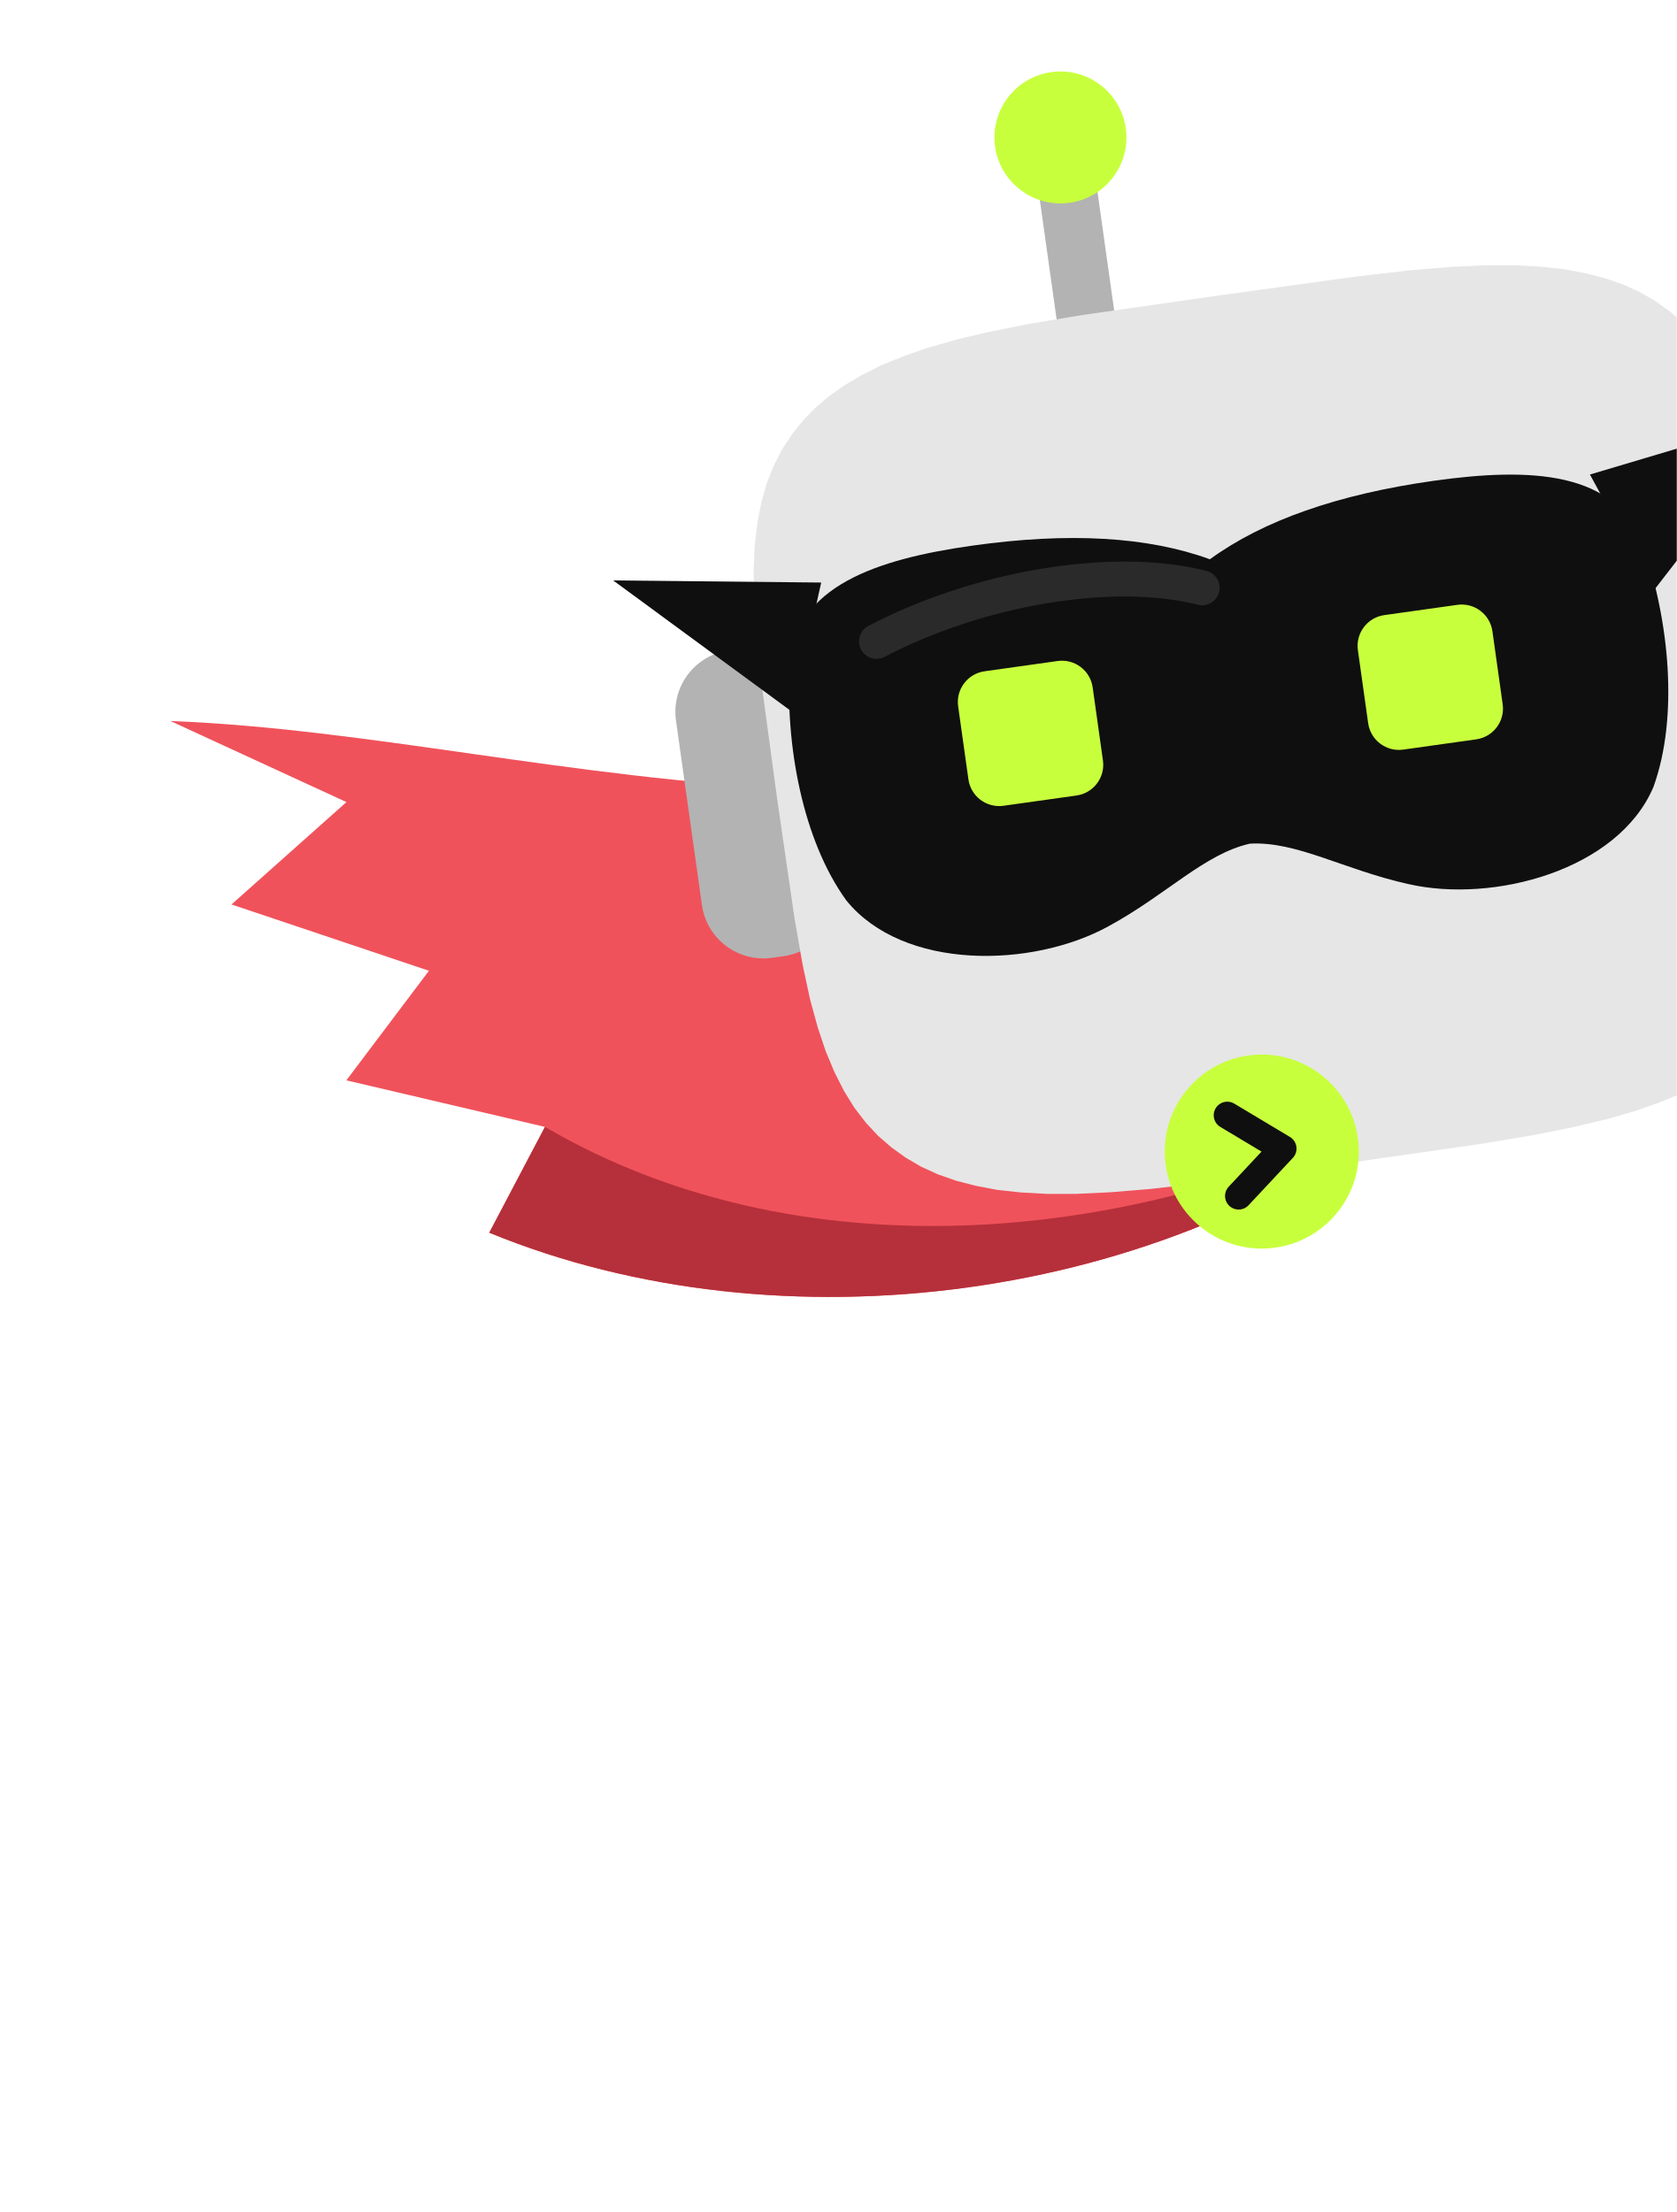
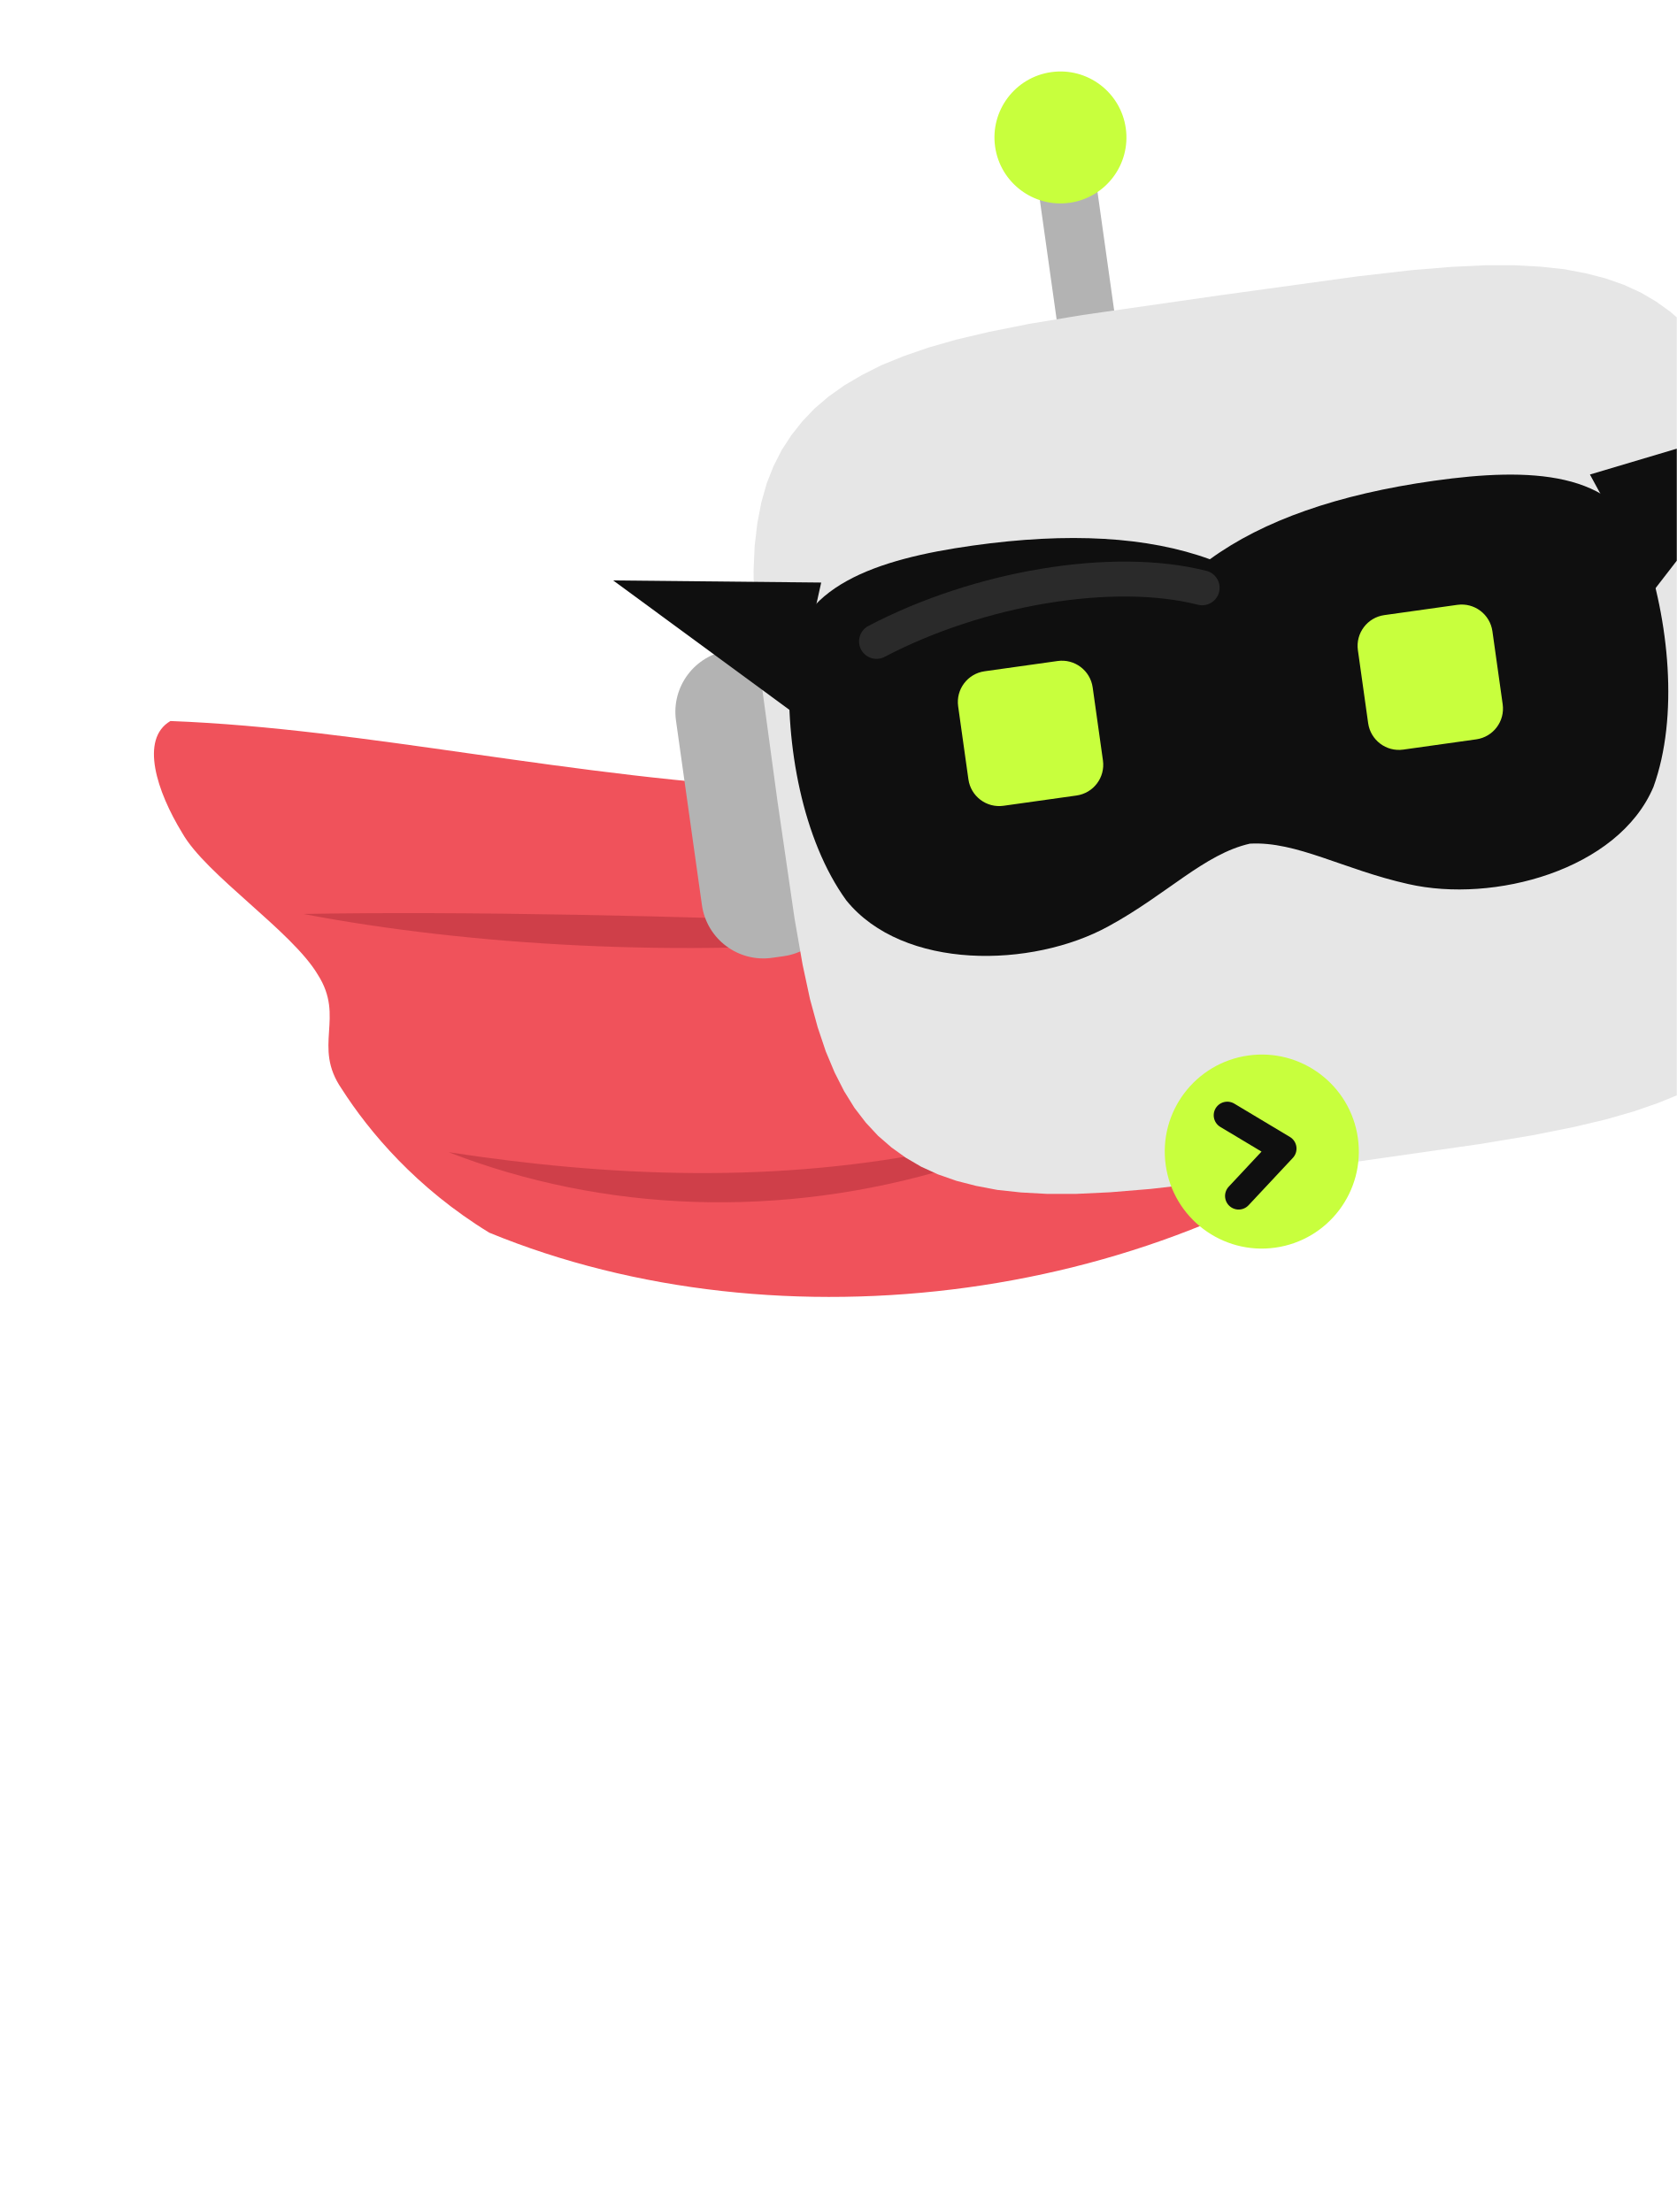
<svg xmlns="http://www.w3.org/2000/svg" viewBox="30 224 864 1140">
  <clipPath id="sidekick-tile">
    <path d="M0 0 H894 V1400 H0 Z" />
  </clipPath>
  <g clip-path="url(#sidekick-tile)">
    <g transform="rotate(-8 690 600)">
      <g transform="translate(690 600)">
        <g class="peek-cape-rig">
-           <path class="peek-cape" d="M40 200 C-100 284 -300 282 -440 200 L-404 150 L-502 112 L-452 62 L-548 14 L-482 -30 L-566 -84 C-466 -66 -366 -26 -250 -4 Z" fill="#F0525B" />
-           <path class="peek-cape-lining" d="M-440 200 C-300 282 -100 284 40 200 C-100 252 -280 248 -404 150 Z" fill="#B5303A" />
+           <path class="peek-cape" d="M40 200 C-100 284 -300 282 -440 200 C-474 172 -494 140 -505 116 C-517 92 -498 80 -509 56 C-519 32 -559 -3 -568 -26 C-578 -49 -583 -77 -566 -84 C-466 -66 -366 -26 -250 -4 Z" fill="#F0525B" />
+           <path class="peek-cape-lining" d="M-220 70 C-320 52 -430 34 -512 24 C-430 52 -320 74 -220 78 Z M-200 190 C-290 196 -375 180 -455 156 C-380 198 -290 214 -200 200 Z" fill="#B5303A" opacity="0.55" />
        </g>
      </g>
      <rect class="peek-shade" x="605" y="282" width="30" height="112" rx="15" fill="#B3B3B3" />
      <circle class="peek-led" cx="620" cy="282" r="34" fill="#C8FF3D" />
      <rect class="peek-shade" x="382" y="520" width="70" height="160" rx="32" fill="#B3B3B3" />
      <path class="peek-helmet" d="M952 600 L951.7 661.7 L950.9 685.7 L949.6 703.8 L947.7 718.7 L945.3 731.6 L942.3 743 L938.8 753.2 L934.7 762.5 L930 770.8 L924.7 778.4 L918.7 785.3 L912.1 791.6 L904.9 797.3 L896.9 802.4 L888 807 L878.3 811 L867.7 814.6 L855.8 817.6 L842.6 820.2 L827.6 822.3 L810.3 823.9 L789.4 825.1 L761.5 825.8 L690 826 L618.5 825.8 L590.6 825.1 L569.7 823.9 L552.4 822.3 L537.4 820.2 L524.2 817.6 L512.3 814.6 L501.7 811 L492 807 L483.1 802.4 L475.1 797.3 L467.9 791.6 L461.3 785.3 L455.3 778.4 L450 770.8 L445.3 762.5 L441.2 753.2 L437.7 743 L434.7 731.6 L432.3 718.7 L430.4 703.8 L429.1 685.7 L428.3 661.7 L428 600 L428.3 538.3 L429.1 514.3 L430.4 496.2 L432.3 481.3 L434.7 468.4 L437.7 457 L441.2 446.8 L445.3 437.5 L450 429.2 L455.3 421.6 L461.3 414.7 L467.9 408.4 L475.1 402.7 L483.1 397.6 L492 393 L501.7 389 L512.3 385.4 L524.2 382.4 L537.4 379.8 L552.4 377.7 L569.7 376.1 L590.6 374.9 L618.5 374.2 L690 374 L761.5 374.2 L789.4 374.9 L810.3 376.1 L827.6 377.7 L842.6 379.8 L855.8 382.4 L867.7 385.4 L878.3 389 L888 393 L896.9 397.6 L904.9 402.7 L912.1 408.4 L918.7 414.7 L924.7 421.6 L930 429.2 L934.7 437.5 L938.8 446.8 L942.3 457 L945.3 468.4 L947.7 481.3 L949.6 496.2 L950.9 514.3 L951.7 538.3 Z" fill="#E6E6E6" />
      <circle class="peek-badge" cx="650" cy="814" r="50" fill="#C8FF3D" />
      <path class="peek-badge-mark" d="M635 793 L661 814 L635 835" fill="none" stroke="#0F0F0F" stroke-width="14" stroke-linecap="round" stroke-linejoin="round" />
      <g transform="translate(666 592)">
        <path class="peek-visor" d="M0 -84 C30 -100 70 -108 120 -108 C170 -108 214 -100 222 -60 C230 -20 228 30 210 64 C186 104 120 112 78 96 C46 84 24 66 0 64 C-24 66 -46 84 -78 96 C-120 112 -186 104 -210 64 C-228 30 -230 -20 -222 -60 C-214 -100 -170 -108 -120 -108 C-70 -108 -30 -100 0 -84 Z" fill="#0F0F0F" />
        <path class="peek-visor" d="M-200 -100 L-306 -116 L-224 -36 Z" fill="#0F0F0F" />
        <path class="peek-visor" d="M200 -100 L306 -116 L224 -36 Z" fill="#0F0F0F" />
        <path class="peek-glint" d="M-176 -66 C-120 -86 -50 -88 -6 -70" fill="none" stroke="#2A2A2A" stroke-width="18" stroke-linecap="round" />
        <rect class="peek-eye" x="-139" y="-43" width="70" height="70" rx="16" fill="#C8FF3D" />
        <rect class="peek-eye" x="69" y="-43" width="70" height="70" rx="16" fill="#C8FF3D" />
      </g>
    </g>
  </g>
</svg>
